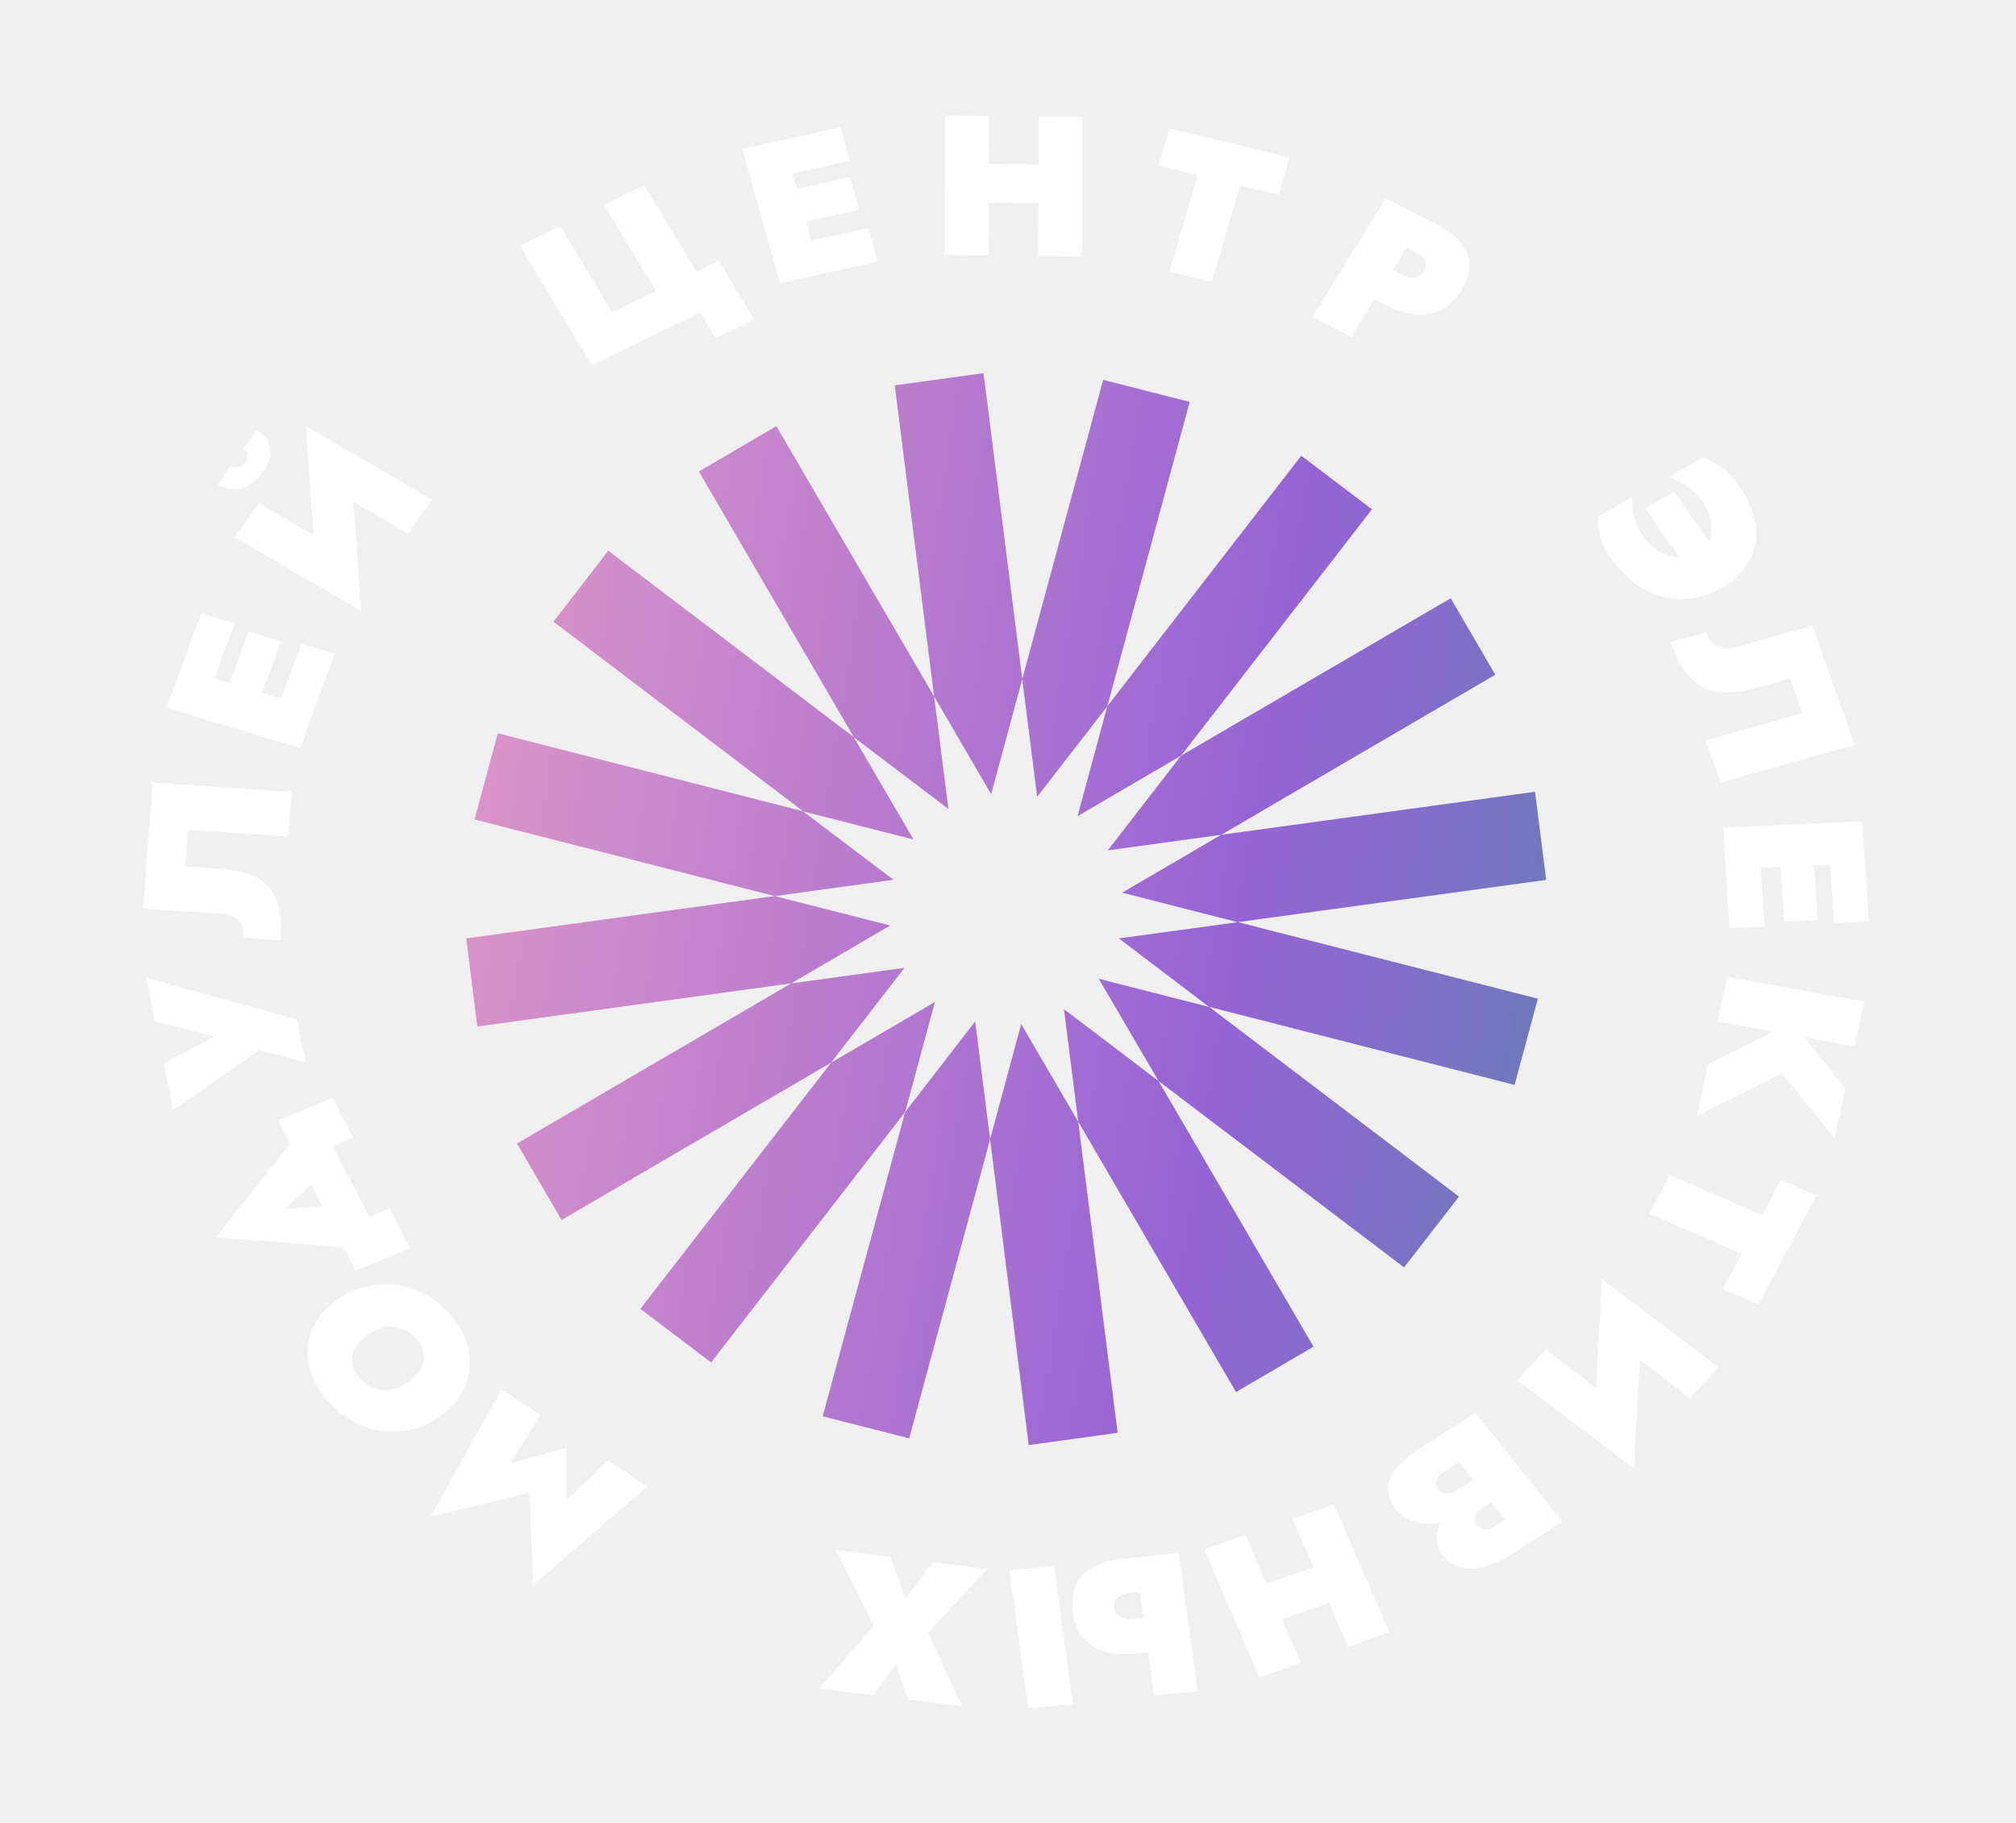
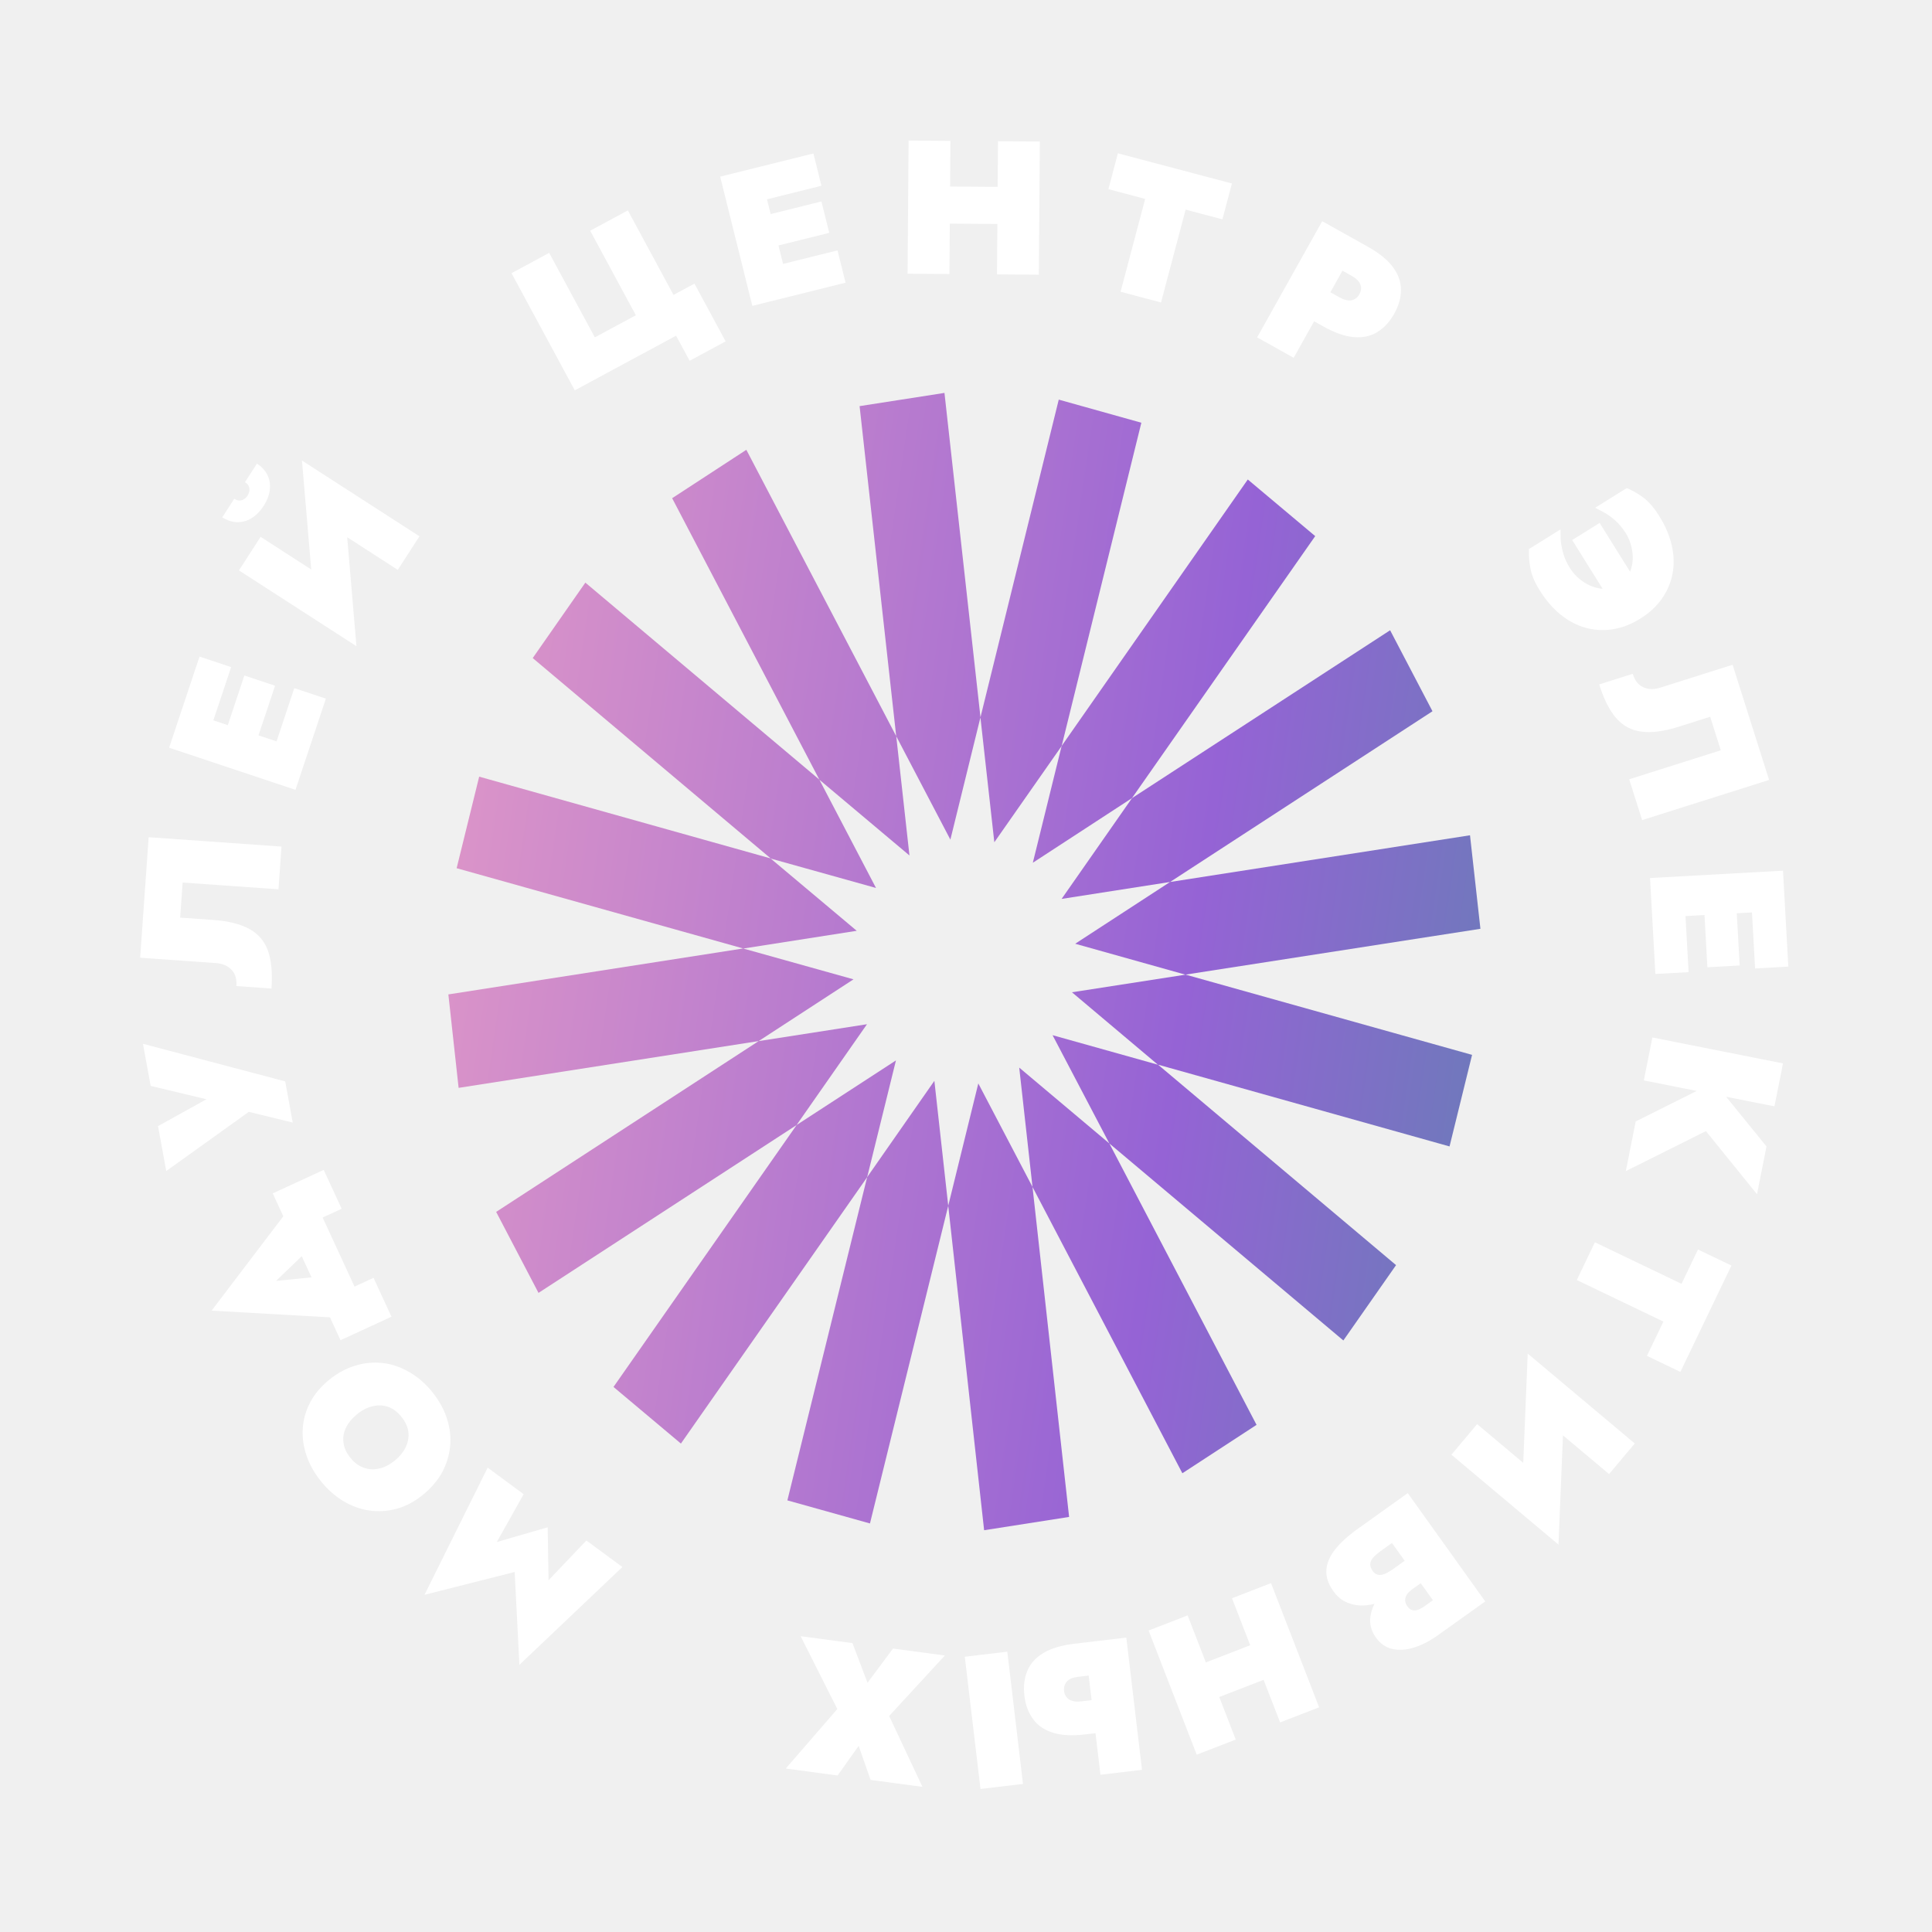
- <svg xmlns="http://www.w3.org/2000/svg" width="324" height="293" viewBox="0 0 324 293" fill="none">
-   <path d="M98.369 50.201L105.426 46.787L97.09 32.943L103.572 29.808L111.908 43.652L115.509 41.91L121.204 51.368L115.01 54.364L112.534 50.252L95.106 58.681L83.551 39.492L90.033 36.357L98.369 50.201Z" fill="white" />
-   <path d="M130.068 44.469L128.561 39.076L139.591 36.639L141.098 42.032L130.068 44.469ZM125.546 28.289L124.039 22.896L135.069 20.459L136.576 25.852L125.546 28.289ZM127.7 35.994L126.235 30.755L136.64 28.456L138.105 33.695L127.7 35.994ZM119.289 23.945L125.851 22.495L131.881 44.069L125.319 45.518L119.289 23.945Z" fill="white" />
-   <path d="M153.352 32.52L153.383 26.28L171.302 26.459L171.271 32.698L153.352 32.52ZM166.956 18.735L173.996 18.805L173.884 41.205L166.845 41.135L166.956 18.735ZM151.917 18.585L158.957 18.655L158.845 41.055L151.805 40.985L151.917 18.585Z" fill="white" />
-   <path d="M186.232 26.637L187.976 20.646L207.262 25.3L205.518 31.292L199.297 29.79L194.781 45.306L187.937 43.655L192.453 28.139L186.232 26.637Z" fill="white" />
-   <path d="M222.709 31.912L228.99 35.09L217.193 54.132L210.912 50.954L222.709 31.912ZM223.814 38.724L226.763 33.964L230.561 35.885C232.521 36.877 233.948 37.944 234.84 39.087C235.752 40.239 236.19 41.449 236.154 42.717C236.149 43.977 235.725 45.287 234.882 46.647C234.051 47.989 233.037 49 231.84 49.681C230.662 50.371 229.292 50.666 227.728 50.566C226.184 50.476 224.432 49.934 222.471 48.942L218.674 47.021L221.623 42.26L225.421 44.182C226.201 44.577 226.887 44.721 227.477 44.615C228.068 44.509 228.538 44.175 228.886 43.613C229.234 43.051 229.304 42.514 229.095 42.004C228.887 41.493 228.392 41.041 227.612 40.646L223.814 38.724Z" fill="white" />
-   <path d="M264.368 81.705L269.115 79.048L275.381 88.06L270.634 90.717L264.368 81.705ZM272.733 88.995C273.738 88.432 274.409 87.667 274.746 86.701C275.082 85.734 275.144 84.726 274.932 83.677C274.738 82.617 274.343 81.658 273.746 80.8C273.15 79.941 272.502 79.233 271.804 78.675C271.105 78.117 270.437 77.676 269.798 77.352C269.19 77.036 268.68 76.786 268.268 76.603L273.741 73.539C274.781 73.955 275.775 74.494 276.726 75.154C277.676 75.814 278.614 76.81 279.54 78.141C280.66 79.753 281.429 81.342 281.846 82.909C282.275 84.494 282.356 86.005 282.09 87.444C281.823 88.883 281.233 90.211 280.32 91.427C279.408 92.644 278.169 93.69 276.606 94.565C275.042 95.44 273.45 95.978 271.831 96.178C270.212 96.379 268.624 96.27 267.066 95.852C265.509 95.435 264.031 94.704 262.634 93.661C261.249 92.636 259.996 91.318 258.876 89.706C257.95 88.375 257.375 87.176 257.151 86.109C256.908 85.053 256.797 84.02 256.819 83.01L262.293 79.947C262.295 80.359 262.311 80.885 262.342 81.525C262.404 82.172 262.561 82.899 262.812 83.707C263.064 84.516 263.488 85.349 264.085 86.207C264.681 87.065 265.467 87.805 266.443 88.427C267.418 89.049 268.455 89.443 269.552 89.607C270.667 89.761 271.728 89.557 272.733 88.995Z" fill="white" />
-   <path d="M298.068 119.716L276.509 125.798L274.102 119.012L289.655 114.625L287.676 109.046L282.286 110.566C279.843 111.255 277.751 111.469 276.009 111.209C274.275 110.968 272.802 110.189 271.589 108.872C270.405 107.57 269.377 105.692 268.507 103.239L274.205 101.632C274.39 102.155 274.63 102.607 274.923 102.989C275.237 103.365 275.598 103.65 276.006 103.844C276.421 104.059 276.883 104.183 277.391 104.217C277.9 104.25 278.442 104.186 279.017 104.024L291.275 100.566L298.068 119.716Z" fill="white" />
-   <path d="M277.238 137.908L282.832 137.647L283.563 148.919L277.969 149.18L277.238 137.908ZM294.02 137.125L299.614 136.864L300.345 148.136L294.751 148.397L294.02 137.125ZM286.029 137.498L291.463 137.244L292.152 147.878L286.718 148.132L286.029 137.498ZM299.299 132.01L299.734 138.716L277.358 139.76L276.923 133.054L299.299 132.01Z" fill="white" />
-   <path d="M299.624 161.006L298.061 168.198L276.022 164.192L277.585 157L299.624 161.006ZM296.599 174.921L294.859 182.926L286.388 172.512L272.718 179.389L274.526 171.071L287.942 164.311L296.599 174.921Z" fill="white" />
-   <path d="M286.204 189.652L291.927 192.138L282.629 209.664L276.906 207.178L279.905 201.524L265.083 195.086L268.383 188.867L283.204 195.305L286.204 189.652Z" fill="white" />
-   <path d="M256.067 230.903L257.462 205.604L263.985 210.744L262.59 236.043L256.067 230.903ZM271.628 224.719L257.981 214.382L257.462 205.604L276.211 219.804L271.628 224.719ZM262.59 236.043L243.841 221.843L248.424 216.928L261.817 227.071L262.59 236.043Z" fill="white" />
-   <path d="M239.454 238.255L241.248 240.509L238.205 242.462C237.756 242.75 237.434 243.045 237.24 243.346C237.046 243.647 236.963 243.952 236.992 244.262C237.022 244.571 237.156 244.876 237.395 245.176C237.753 245.627 238.174 245.849 238.657 245.841C239.135 245.863 239.715 245.654 240.397 245.216L241.878 244.265L234.505 235.001L232.485 236.298C232.037 236.586 231.65 236.884 231.326 237.193C231.002 237.502 230.81 237.84 230.749 238.206C230.689 238.573 230.844 238.99 231.216 239.458C231.442 239.741 231.693 239.921 231.97 239.995C232.242 240.098 232.527 240.117 232.827 240.05C233.14 240.001 233.463 239.895 233.795 239.732C234.108 239.581 234.436 239.396 234.777 239.177L238.359 236.878L240.75 239.883L236.36 242.7C235.445 243.288 234.449 243.776 233.374 244.163C232.295 244.579 231.203 244.826 230.099 244.904C228.995 244.982 227.943 244.837 226.945 244.469C225.943 244.129 225.069 243.492 224.325 242.557C223.395 241.389 222.966 240.252 223.036 239.148C223.088 238.055 223.581 236.97 224.513 235.892C225.428 234.826 226.72 233.757 228.39 232.685L237.142 227.067L251.09 244.594L242.877 249.866C241.476 250.765 240.096 251.399 238.735 251.768C237.356 252.149 236.078 252.213 234.9 251.96C233.723 251.707 232.735 251.08 231.938 250.078C231.155 249.093 230.807 248.043 230.895 246.927C230.997 245.828 231.458 244.737 232.279 243.656C233.095 242.602 234.203 241.626 235.604 240.727L239.454 238.255Z" fill="white" />
-   <path d="M216.338 250.102L218.817 255.828L201.882 261.684L199.402 255.958L216.338 250.102ZM209.076 267.299L202.423 269.6L193.522 249.044L200.176 246.744L209.076 267.299ZM223.291 262.384L216.637 264.685L207.736 244.129L214.39 241.828L223.291 262.384Z" fill="white" />
-   <path d="M172.416 273.893L165.254 274.636L162.253 252.438L169.415 251.695L172.416 273.893ZM192.468 271.814L185.466 272.54L182.465 250.342L189.467 249.616L192.468 271.814ZM186.255 259.757L187.005 265.306L182.772 265.745C180.586 265.972 178.773 265.849 177.332 265.377C175.87 264.907 174.743 264.134 173.952 263.058C173.143 262.006 172.631 260.687 172.417 259.102C172.206 257.537 172.352 256.15 172.855 254.94C173.337 253.732 174.227 252.751 175.523 251.994C176.798 251.241 178.529 250.75 180.714 250.524L184.947 250.085L185.698 255.634L181.464 256.073C180.87 256.135 180.392 256.259 180.03 256.447C179.671 256.656 179.418 256.929 179.269 257.265C179.1 257.605 179.044 257.986 179.101 258.408C179.161 258.852 179.317 259.211 179.57 259.485C179.803 259.783 180.121 259.985 180.523 260.094C180.928 260.223 181.428 260.257 182.022 260.196L186.255 259.757Z" fill="white" />
-   <path d="M140.355 272.489L131.621 271.409L140.425 261.344L134.371 249.183L143.105 250.264L145.568 256.887L149.932 251.108L158.666 252.189L149.158 262.424L154.646 274.257L145.912 273.177L143.96 267.487L140.355 272.489Z" fill="white" />
-   <path d="M91.036 241.179L97.792 234.736L104.051 238.905L85.689 254.797L85.095 239.939L69.176 243.799L80.614 223.294L86.873 227.463L82.034 235.183L91.015 232.709L91.036 241.179Z" fill="white" />
-   <path d="M65.745 222.072C66.623 221.429 67.261 220.712 67.66 219.92C68.06 219.128 68.198 218.317 68.076 217.486C67.936 216.668 67.515 215.872 66.813 215.097C66.111 214.323 65.329 213.791 64.466 213.502C63.586 213.226 62.675 213.183 61.731 213.374C60.788 213.565 59.877 213.982 58.999 214.625C58.104 215.28 57.458 215.989 57.062 216.753C56.648 217.529 56.511 218.326 56.651 219.144C56.759 219.958 57.186 220.777 57.93 221.599C58.632 222.374 59.423 222.899 60.303 223.175C61.166 223.464 62.069 223.513 63.013 223.322C63.939 223.144 64.85 222.727 65.745 222.072ZM70.75 227.597C69.304 228.656 67.781 229.376 66.181 229.759C64.581 230.141 62.979 230.222 61.377 230.002C59.774 229.781 58.24 229.273 56.776 228.478C55.312 227.683 53.992 226.638 52.818 225.341C51.615 224.013 50.728 222.624 50.159 221.174C49.59 219.724 49.347 218.271 49.432 216.815C49.516 215.36 49.936 213.975 50.691 212.659C51.447 211.344 52.547 210.157 53.993 209.099C55.439 208.04 56.972 207.299 58.593 206.876C60.182 206.449 61.788 206.326 63.41 206.505C65.033 206.685 66.592 207.174 68.088 207.972C69.587 208.741 70.952 209.806 72.184 211.166C73.416 212.526 74.306 213.951 74.856 215.442C75.408 216.905 75.617 218.369 75.484 219.834C75.351 221.298 74.898 222.695 74.125 224.023C73.321 225.347 72.196 226.539 70.75 227.597Z" fill="white" />
-   <path d="M45.698 194.315L57.204 193.533L61.014 200.929L34.665 198.869L50.023 179.594L53.833 186.99L45.698 194.315ZM53.475 184.206L59.337 195.585L62.59 194.242L65.888 200.643L57.162 204.244L44.706 180.064L53.431 176.462L56.729 182.863L53.475 184.206Z" fill="white" />
-   <path d="M23.459 157.133L47.701 163.869L49.125 170.764L41.642 168.832L27.86 178.443L26.306 170.922L37.627 164.882L38.177 167.546L24.915 164.184L23.459 157.133Z" fill="white" />
-   <path d="M24.525 125.793L46.875 127.282L46.337 134.461L30.213 133.388L29.771 139.291L35.358 139.663C37.891 139.832 39.908 140.33 41.407 141.156C42.909 141.962 43.951 143.186 44.534 144.828C45.097 146.448 45.281 148.555 45.087 151.151L39.18 150.757C39.221 150.204 39.184 149.699 39.069 149.243C38.932 148.785 38.715 148.396 38.418 148.077C38.123 147.736 37.747 147.466 37.292 147.264C36.836 147.063 36.31 146.942 35.714 146.903L23.006 146.056L24.525 125.793Z" fill="white" />
-   <path d="M49.89 115.676L44.53 114.053L48.425 103.449L53.784 105.072L49.89 115.676ZM33.811 110.807L28.451 109.183L32.346 98.58L37.705 100.203L33.811 110.807ZM41.468 113.125L36.261 111.549L39.935 101.546L45.141 103.123L41.468 113.125ZM26.774 113.749L29.091 107.441L50.53 113.934L48.213 120.242L26.774 113.749Z" fill="white" />
-   <path d="M56.231 72.798L58.046 98.196L50.951 93.876L49.136 68.479L56.231 72.798ZM41.634 80.886L56.425 89.507L58.046 98.196L37.725 86.353L41.634 80.886ZM49.136 68.479L69.456 80.322L65.547 85.788L51.033 77.329L49.136 68.479ZM34.986 77.859L37.145 74.84C37.513 75.055 37.855 75.143 38.169 75.105C38.484 75.067 38.752 74.966 38.975 74.8C39.197 74.635 39.371 74.466 39.495 74.292C39.619 74.119 39.719 73.906 39.794 73.655C39.869 73.404 39.861 73.141 39.77 72.867C39.679 72.592 39.449 72.348 39.08 72.133L41.239 69.114C42.05 69.586 42.645 70.179 43.024 70.891C43.402 71.603 43.531 72.391 43.41 73.255C43.301 74.101 42.917 74.984 42.26 75.903C41.614 76.806 40.881 77.485 40.059 77.94C39.237 78.395 38.389 78.614 37.514 78.596C36.639 78.578 35.797 78.332 34.986 77.859Z" fill="white" />
-   <path d="M246.698 127.262L196.27 134.181L240.319 108.454L233.151 96.164L189.824 121.456L178.035 136.688L196.266 134.18L180.342 143.487L198.902 148.229L179.824 150.837L194.319 161.853L176.585 157.326L186.193 173.757L170.995 162.221L173.29 180.302L164.12 164.599L159.124 183.116L165.33 232.28L179.619 230.31L173.29 180.302L198.646 223.753L211.099 216.461L186.195 173.76L225.656 203.721L234.481 192.336L194.338 161.846L243.414 174.385L247.157 160.528L198.92 148.221L248.497 141.434L246.696 127.266L246.698 127.262Z" fill="url(#paint0_linear_77_5247)" />
-   <path d="M173.174 131.196L189.82 121.455L220.503 81.865L209.134 73.252L177.957 113.524L173.174 131.196Z" fill="url(#paint1_linear_77_5247)" />
-   <path d="M150.25 161.069L133.574 170.803L145.363 155.571L127.149 158.069L143.072 148.762L124.524 144.04L143.591 141.412L129.088 130.427L146.81 134.935L137.233 118.511L152.42 130.028L150.137 111.966L159.295 127.65L164.286 109.163L166.689 128.07L177.963 113.528L191.199 64.598L177.295 61.055L164.294 109.132L158.068 59.979L143.799 61.937L150.128 111.946L124.772 68.495L112.318 75.787L137.223 118.488L97.763 88.529L88.948 99.93L129.082 130.405L80.005 117.866L76.262 131.723L124.499 144.029L74.934 150.836L76.708 164.997L127.154 158.066L83.087 183.805L90.252 196.096L133.578 170.804L102.915 210.382L114.284 218.995L145.472 178.742L150.255 161.07L150.25 161.069Z" fill="url(#paint2_linear_77_5247)" />
-   <path d="M145.468 178.741L138.846 203.197L132.221 227.655L146.124 231.195L159.125 183.118L156.728 164.182L145.468 178.741Z" fill="url(#paint3_linear_77_5247)" />
+ <svg xmlns="http://www.w3.org/2000/svg" width="325" height="325" viewBox="0 0 325 325" fill="none">
+   <path d="M100.063 56.753L106.962 53.03L99.282 38.811L105.618 35.392L113.298 49.61L116.819 47.711L122.066 57.424L116.011 60.691L113.73 56.468L96.692 65.662L86.046 45.954L92.382 42.535L100.063 56.753Z" fill="white" />
+   <path d="M131.277 50.279L129.925 44.844L140.887 42.12L142.239 47.554L131.277 50.279ZM127.22 33.976L125.868 28.541L136.831 25.817L138.183 31.251L127.22 33.976ZM129.152 41.739L127.838 36.46L138.18 33.89L139.493 39.169L129.152 41.739ZM121.148 29.715L127.669 28.094L133.078 49.831L126.556 51.452L121.148 29.715Z" fill="white" />
+   <path d="M154.241 37.575L154.288 31.335L172.208 31.471L172.16 37.711L154.241 37.575ZM167.882 23.758L174.922 23.812L174.752 46.211L167.712 46.158L167.882 23.758ZM152.843 23.644L159.882 23.697L159.712 46.097L152.673 46.043L152.843 23.644Z" fill="white" />
+   <path d="M186.454 31.821L188.052 25.79L207.232 30.867L205.633 36.899L199.446 35.261L195.307 50.882L188.502 49.08L192.641 33.459L186.454 31.821Z" fill="white" />
+   <path d="M222.42 37.209L228.564 40.646L217.62 60.19L211.476 56.753L222.42 37.209ZM223.65 44.313L226.386 39.427L230.1 41.505C232.018 42.578 233.421 43.717 234.31 44.924C235.218 46.141 235.67 47.408 235.666 48.725C235.691 50.035 235.312 51.387 234.53 52.783C233.759 54.161 232.804 55.191 231.664 55.873C230.542 56.566 229.225 56.843 227.713 56.706C226.219 56.58 224.513 55.98 222.596 54.907L218.881 52.829L221.617 47.943L225.332 50.021C226.095 50.448 226.761 50.612 227.329 50.515C227.897 50.417 228.343 50.08 228.666 49.503C228.989 48.926 229.044 48.37 228.83 47.834C228.616 47.299 228.127 46.818 227.364 46.391L223.65 44.313Z" fill="white" />
+   <path d="M264.473 90.846L269.089 87.967L274.902 97.278L270.286 100.156L264.473 90.846ZM272.34 98.31C273.317 97.7 273.978 96.886 274.322 95.866C274.667 94.847 274.749 93.79 274.569 92.696C274.406 91.59 274.048 90.594 273.495 89.707C272.941 88.82 272.336 88.092 271.678 87.522C271.02 86.951 270.388 86.503 269.782 86.177C269.205 85.858 268.722 85.606 268.33 85.423L273.652 82.104C274.64 82.518 275.583 83.062 276.481 83.734C277.378 84.406 278.256 85.43 279.115 86.805C280.154 88.47 280.857 90.119 281.222 91.751C281.599 93.402 281.643 94.984 281.355 96.496C281.067 98.008 280.471 99.411 279.568 100.703C278.665 101.996 277.453 103.116 275.932 104.064C274.412 105.013 272.872 105.608 271.314 105.851C269.755 106.094 268.233 106.013 266.747 105.607C265.262 105.201 263.86 104.466 262.542 103.402C261.235 102.357 260.062 101.002 259.023 99.337C258.164 97.962 257.639 96.718 257.447 95.605C257.238 94.504 257.154 93.424 257.198 92.366L262.52 89.047C262.513 89.479 262.517 90.029 262.532 90.699C262.577 91.375 262.711 92.133 262.935 92.975C263.158 93.816 263.547 94.68 264.1 95.566C264.654 96.453 265.392 97.212 266.314 97.844C267.237 98.475 268.223 98.866 269.272 99.016C270.34 99.155 271.362 98.919 272.34 98.31Z" fill="white" />
+   <path d="M297.594 131.199L276.238 137.956L274.064 131.092L289.471 126.218L287.683 120.574L282.344 122.263C279.924 123.029 277.862 123.301 276.158 123.079C274.461 122.878 273.035 122.121 271.88 120.808C270.753 119.509 269.796 117.618 269.01 115.137L274.655 113.352C274.822 113.88 275.045 114.336 275.322 114.718C275.62 115.093 275.967 115.375 276.362 115.564C276.764 115.772 277.214 115.887 277.713 115.908C278.212 115.929 278.747 115.85 279.316 115.669L291.459 111.828L297.594 131.199Z" fill="white" />
+   <path d="M277.84 152.56L283.431 152.251L284.056 163.53L278.464 163.839L277.84 152.56ZM294.614 151.633L300.206 151.324L300.83 162.603L295.239 162.912L294.614 151.633ZM286.627 152.075L292.058 151.774L292.647 162.414L287.215 162.714L286.627 152.075ZM299.937 146.468L300.308 153.177L277.943 154.413L277.571 147.704L299.937 146.468Z" fill="white" />
+   <path d="M299.934 178.889L298.499 186.108L276.528 181.745L277.963 174.526L299.934 178.889ZM297.158 192.856L295.562 200.891L286.969 190.278L273.497 196.999L275.156 188.65L288.377 182.043L297.158 192.856Z" fill="white" />
+   <path d="M285.634 210.195L291.26 212.894L282.673 230.779L277.047 228.081L279.817 222.311L265.246 215.322L268.293 208.976L282.864 215.965L285.634 210.195Z" fill="white" />
+   <path d="M255.899 254.36L256.991 227.698L263.259 233.171L262.168 259.833L255.899 254.36ZM270.678 247.967L257.568 236.958L256.991 227.698L275.002 242.823L270.678 247.967ZM262.168 259.833L244.156 244.708L248.48 239.564L261.345 250.367L262.168 259.833Z" fill="white" />
+   <path d="M238.832 262.904L240.508 265.247L237.566 267.349C237.132 267.659 236.82 267.974 236.629 268.294C236.438 268.614 236.354 268.936 236.376 269.261C236.399 269.586 236.522 269.904 236.745 270.217C237.08 270.685 237.479 270.912 237.94 270.897C238.396 270.912 238.954 270.683 239.614 270.212L241.046 269.189L234.157 259.559L232.205 260.954C231.771 261.264 231.396 261.584 231.081 261.914C230.767 262.244 230.577 262.602 230.513 262.989C230.448 263.376 230.59 263.812 230.938 264.298C231.149 264.593 231.386 264.778 231.649 264.852C231.907 264.956 232.179 264.971 232.467 264.896C232.767 264.839 233.077 264.723 233.397 264.546C233.7 264.383 234.016 264.183 234.346 263.947L237.808 261.473L240.042 264.596L235.799 267.629C234.914 268.261 233.954 268.79 232.92 269.214C231.881 269.668 230.833 269.945 229.776 270.045C228.72 270.144 227.717 270.008 226.77 269.637C225.817 269.295 224.993 268.638 224.298 267.667C223.429 266.452 223.038 265.263 223.124 264.101C223.193 262.95 223.682 261.801 224.592 260.652C225.484 259.516 226.737 258.372 228.351 257.218L236.813 251.171L249.846 269.39L241.905 275.064C240.551 276.032 239.221 276.72 237.914 277.13C236.589 277.552 235.366 277.639 234.245 277.392C233.124 277.144 232.191 276.5 231.446 275.459C230.714 274.435 230.399 273.336 230.503 272.161C230.619 271.003 231.078 269.848 231.881 268.698C232.679 267.577 233.755 266.532 235.109 265.565L238.832 262.904Z" fill="white" />
+   <path d="M215.472 274.764L217.726 280.583L201.014 287.05L198.76 281.232L215.472 274.764ZM207.877 292.63L201.311 295.17L193.22 274.283L199.785 271.742L207.877 292.63ZM221.903 287.202L215.338 289.742L207.246 268.855L213.812 266.314L221.903 287.202Z" fill="white" />
+   <path d="M172.088 300.092L164.938 300.939L162.298 278.695L169.448 277.848L172.088 300.092ZM192.108 297.718L185.117 298.547L182.477 276.303L189.468 275.474L192.108 297.718ZM186.106 285.701L186.766 291.262L182.54 291.763C180.357 292.022 178.552 291.925 177.123 291.471C175.673 291.02 174.563 290.26 173.791 289.191C173.001 288.146 172.512 286.83 172.324 285.241C172.137 283.673 172.305 282.278 172.826 281.056C173.326 279.837 174.228 278.839 175.532 278.061C176.815 277.286 178.547 276.769 180.729 276.51L184.955 276.009L185.616 281.57L181.389 282.071C180.796 282.142 180.318 282.274 179.954 282.467C179.593 282.682 179.335 282.959 179.183 283.3C179.008 283.643 178.946 284.026 178.997 284.45C179.05 284.894 179.2 285.253 179.447 285.524C179.675 285.819 179.989 286.018 180.388 286.121C180.789 286.246 181.286 286.273 181.879 286.202L186.106 285.701Z" fill="white" />
+   <path d="M140.902 298.671L132.18 297.502L140.851 287.493L134.681 275.237L143.403 276.406L145.932 283.073L150.222 277.32L158.944 278.489L149.573 288.662L155.174 300.584L146.452 299.415L144.443 293.689L140.902 298.671Z" fill="white" />
+   <path d="M92.279 265.82L98.643 259.142L104.694 263.607L87.373 280.057L86.577 264.437L71.409 268.277L82.035 246.888L88.086 251.353L83.576 259.398L92.129 256.921L92.279 265.82Z" fill="white" />
+   <path d="M66.419 245.688C67.262 245.001 67.879 244.238 68.268 243.399C68.657 242.559 68.798 241.702 68.69 240.827C68.566 239.965 68.174 239.129 67.513 238.319C66.853 237.508 66.113 236.955 65.294 236.659C64.458 236.377 63.59 236.341 62.688 236.552C61.787 236.763 60.915 237.212 60.071 237.899C59.211 238.6 58.587 239.355 58.201 240.164C57.799 240.987 57.66 241.829 57.784 242.691C57.878 243.55 58.276 244.409 58.977 245.269C59.637 246.079 60.385 246.626 61.221 246.908C62.04 247.204 62.9 247.246 63.801 247.035C64.686 246.838 65.558 246.389 66.419 245.688ZM71.129 251.468C69.739 252.599 68.28 253.375 66.751 253.795C65.221 254.215 63.694 254.316 62.169 254.1C60.644 253.883 59.188 253.363 57.801 252.539C56.414 251.715 55.168 250.625 54.063 249.269C52.931 247.88 52.102 246.423 51.575 244.899C51.048 243.375 50.833 241.844 50.929 240.308C51.026 238.771 51.441 237.305 52.175 235.91C52.909 234.514 53.971 233.251 55.361 232.12C56.75 230.988 58.22 230.191 59.769 229.728C61.287 229.261 62.819 229.115 64.364 229.288C65.908 229.461 67.389 229.961 68.806 230.788C70.226 231.585 71.516 232.694 72.675 234.116C73.834 235.539 74.667 237.034 75.174 238.601C75.684 240.139 75.868 241.682 75.725 243.228C75.582 244.775 75.135 246.253 74.385 247.662C73.604 249.068 72.519 250.337 71.129 251.468Z" fill="white" />
+   <path d="M46.438 215.471L57.628 214.364L61.114 221.918L35.599 220.469L51.057 200.128L54.543 207.682L46.438 215.471ZM54.275 204.81L59.639 216.432L62.836 214.958L65.853 221.495L57.281 225.448L45.882 200.752L54.455 196.799L57.472 203.336L54.275 204.81Z" fill="white" />
+   <path d="M24.048 175.586L47.978 181.914L49.246 188.839L41.856 187.034L27.965 196.99L26.583 189.436L37.953 183.128L38.443 185.804L25.344 182.668L24.048 175.586Z" fill="white" />
+   <path d="M25.007 140.837L47.352 142.413L46.845 149.595L30.725 148.458L30.308 154.364L35.894 154.758C38.427 154.936 40.444 155.442 41.946 156.275C43.45 157.087 44.497 158.316 45.087 159.961C45.657 161.584 45.85 163.694 45.667 166.29L39.761 165.873C39.8 165.32 39.761 164.815 39.644 164.357C39.505 163.898 39.287 163.509 38.988 163.188C38.692 162.847 38.315 162.574 37.859 162.371C37.403 162.168 36.877 162.045 36.281 162.003L23.577 161.107L25.007 140.837Z" fill="white" />
+   <path d="M51.244 128.246L45.931 126.476L49.504 115.76L54.817 117.531L51.244 128.246ZM35.305 122.936L29.992 121.166L33.566 110.45L38.879 112.22L35.305 122.936ZM42.895 125.465L37.734 123.745L41.105 113.636L46.266 115.356L42.895 125.465ZM28.453 125.78L30.579 119.405L51.831 126.486L49.705 132.861L28.453 125.78Z" fill="white" />
+   <path d="M57.702 82.112L59.961 108.701L53.056 104.057L50.797 77.468L57.702 82.112ZM43.84 90.307L58.227 99.586L59.961 108.701L40.195 95.952L43.84 90.307ZM50.797 77.468L70.562 90.216L66.917 95.862L52.799 86.756L50.797 77.468ZM37.391 87.022L39.404 83.904C39.763 84.135 40.093 84.234 40.394 84.2C40.695 84.165 40.951 84.064 41.162 83.895C41.372 83.726 41.535 83.552 41.651 83.373C41.767 83.194 41.858 82.974 41.925 82.712C41.993 82.451 41.98 82.176 41.887 81.888C41.794 81.599 41.568 81.339 41.209 81.108L43.223 77.989C44.011 78.498 44.595 79.128 44.973 79.88C45.351 80.632 45.491 81.458 45.392 82.359C45.304 83.241 44.954 84.158 44.34 85.108C43.739 86.04 43.048 86.736 42.267 87.198C41.487 87.659 40.676 87.872 39.835 87.838C38.994 87.803 38.179 87.531 37.391 87.022Z" fill="white" />
+   <path d="M247.285 140.509L196.829 148.367L240.971 119.645L233.844 106.021L190.426 134.258L178.583 151.214L196.825 148.366L180.867 158.756L199.413 163.958L180.323 166.92L194.783 179.104L177.062 174.138L186.615 192.352L171.454 179.593L173.687 199.664L164.571 182.257L159.51 202.838L165.549 257.414L179.845 255.178L173.687 199.664L198.897 247.83L211.377 239.689L186.616 192.355L225.979 225.492L234.844 212.818L194.801 179.095L243.84 192.852L247.631 177.45L199.431 163.95L249.036 156.242L247.284 140.514L247.285 140.509Z" fill="url(#paint0_linear_77_5247)" />
+   <path d="M173.741 145.131L190.421 134.257L221.244 90.185L209.903 80.66L178.585 125.49L173.741 145.131Z" fill="url(#paint1_linear_77_5247)" />
+   <path d="M150.712 178.385L134 189.251L145.843 172.295L127.618 175.133L143.575 164.743L125.041 159.562L144.119 156.578L129.652 144.429L147.361 149.374L137.84 131.168L152.988 143.906L150.767 123.856L159.872 141.241L164.927 120.693L167.266 141.682L178.591 125.494L191.997 71.111L178.103 67.224L164.935 120.659L158.877 66.095L144.6 68.319L150.758 123.832L125.549 75.666L113.069 83.807L137.829 131.142L98.468 98.008L89.613 110.699L129.646 144.404L80.607 130.648L76.816 146.049L125.016 159.55L75.423 167.279L77.148 183L127.624 175.129L83.463 203.864L90.587 217.49L134.005 189.253L103.202 233.311L114.542 242.836L145.873 198.027L150.716 178.386L150.712 178.385Z" fill="url(#paint2_linear_77_5247)" />
+   <path d="M145.868 198.026L139.161 225.208L132.452 252.392L146.344 256.275L159.512 202.841L157.179 181.819L145.868 198.026Z" fill="url(#paint3_linear_77_5247)" />
  <defs>
-     <linearGradient id="paint0_linear_77_5247" x1="60.13" y1="144.008" x2="322.766" y2="185.869" gradientUnits="userSpaceOnUse">
+     <linearGradient id="paint0_linear_77_5247" x1="60.641" y1="159.748" x2="324.181" y2="198.373" gradientUnits="userSpaceOnUse">
      <stop stop-color="#E299C7" />
      <stop offset="0.52" stop-color="#9563D5" />
      <stop offset="1" stop-color="#369996" />
    </linearGradient>
-     <linearGradient id="paint1_linear_77_5247" x1="69.605" y1="84.563" x2="332.241" y2="126.424" gradientUnits="userSpaceOnUse">
+     <linearGradient id="paint1_linear_77_5247" x1="70.321" y1="93.7" x2="333.861" y2="132.326" gradientUnits="userSpaceOnUse">
      <stop stop-color="#E299C7" />
      <stop offset="0.52" stop-color="#9563D5" />
      <stop offset="1" stop-color="#369996" />
    </linearGradient>
-     <linearGradient id="paint2_linear_77_5247" x1="62.692" y1="127.949" x2="325.325" y2="169.812" gradientUnits="userSpaceOnUse">
+     <linearGradient id="paint2_linear_77_5247" x1="63.258" y1="141.905" x2="326.795" y2="180.532" gradientUnits="userSpaceOnUse">
      <stop stop-color="#E299C7" />
      <stop offset="0.52" stop-color="#9563D5" />
      <stop offset="1" stop-color="#369996" />
    </linearGradient>
-     <linearGradient id="paint3_linear_77_5247" x1="53.835" y1="183.507" x2="316.471" y2="225.369" gradientUnits="userSpaceOnUse">
+     <linearGradient id="paint3_linear_77_5247" x1="54.209" y1="203.635" x2="317.749" y2="242.26" gradientUnits="userSpaceOnUse">
      <stop stop-color="#E299C7" />
      <stop offset="0.52" stop-color="#9563D5" />
      <stop offset="1" stop-color="#369996" />
    </linearGradient>
  </defs>
</svg>
